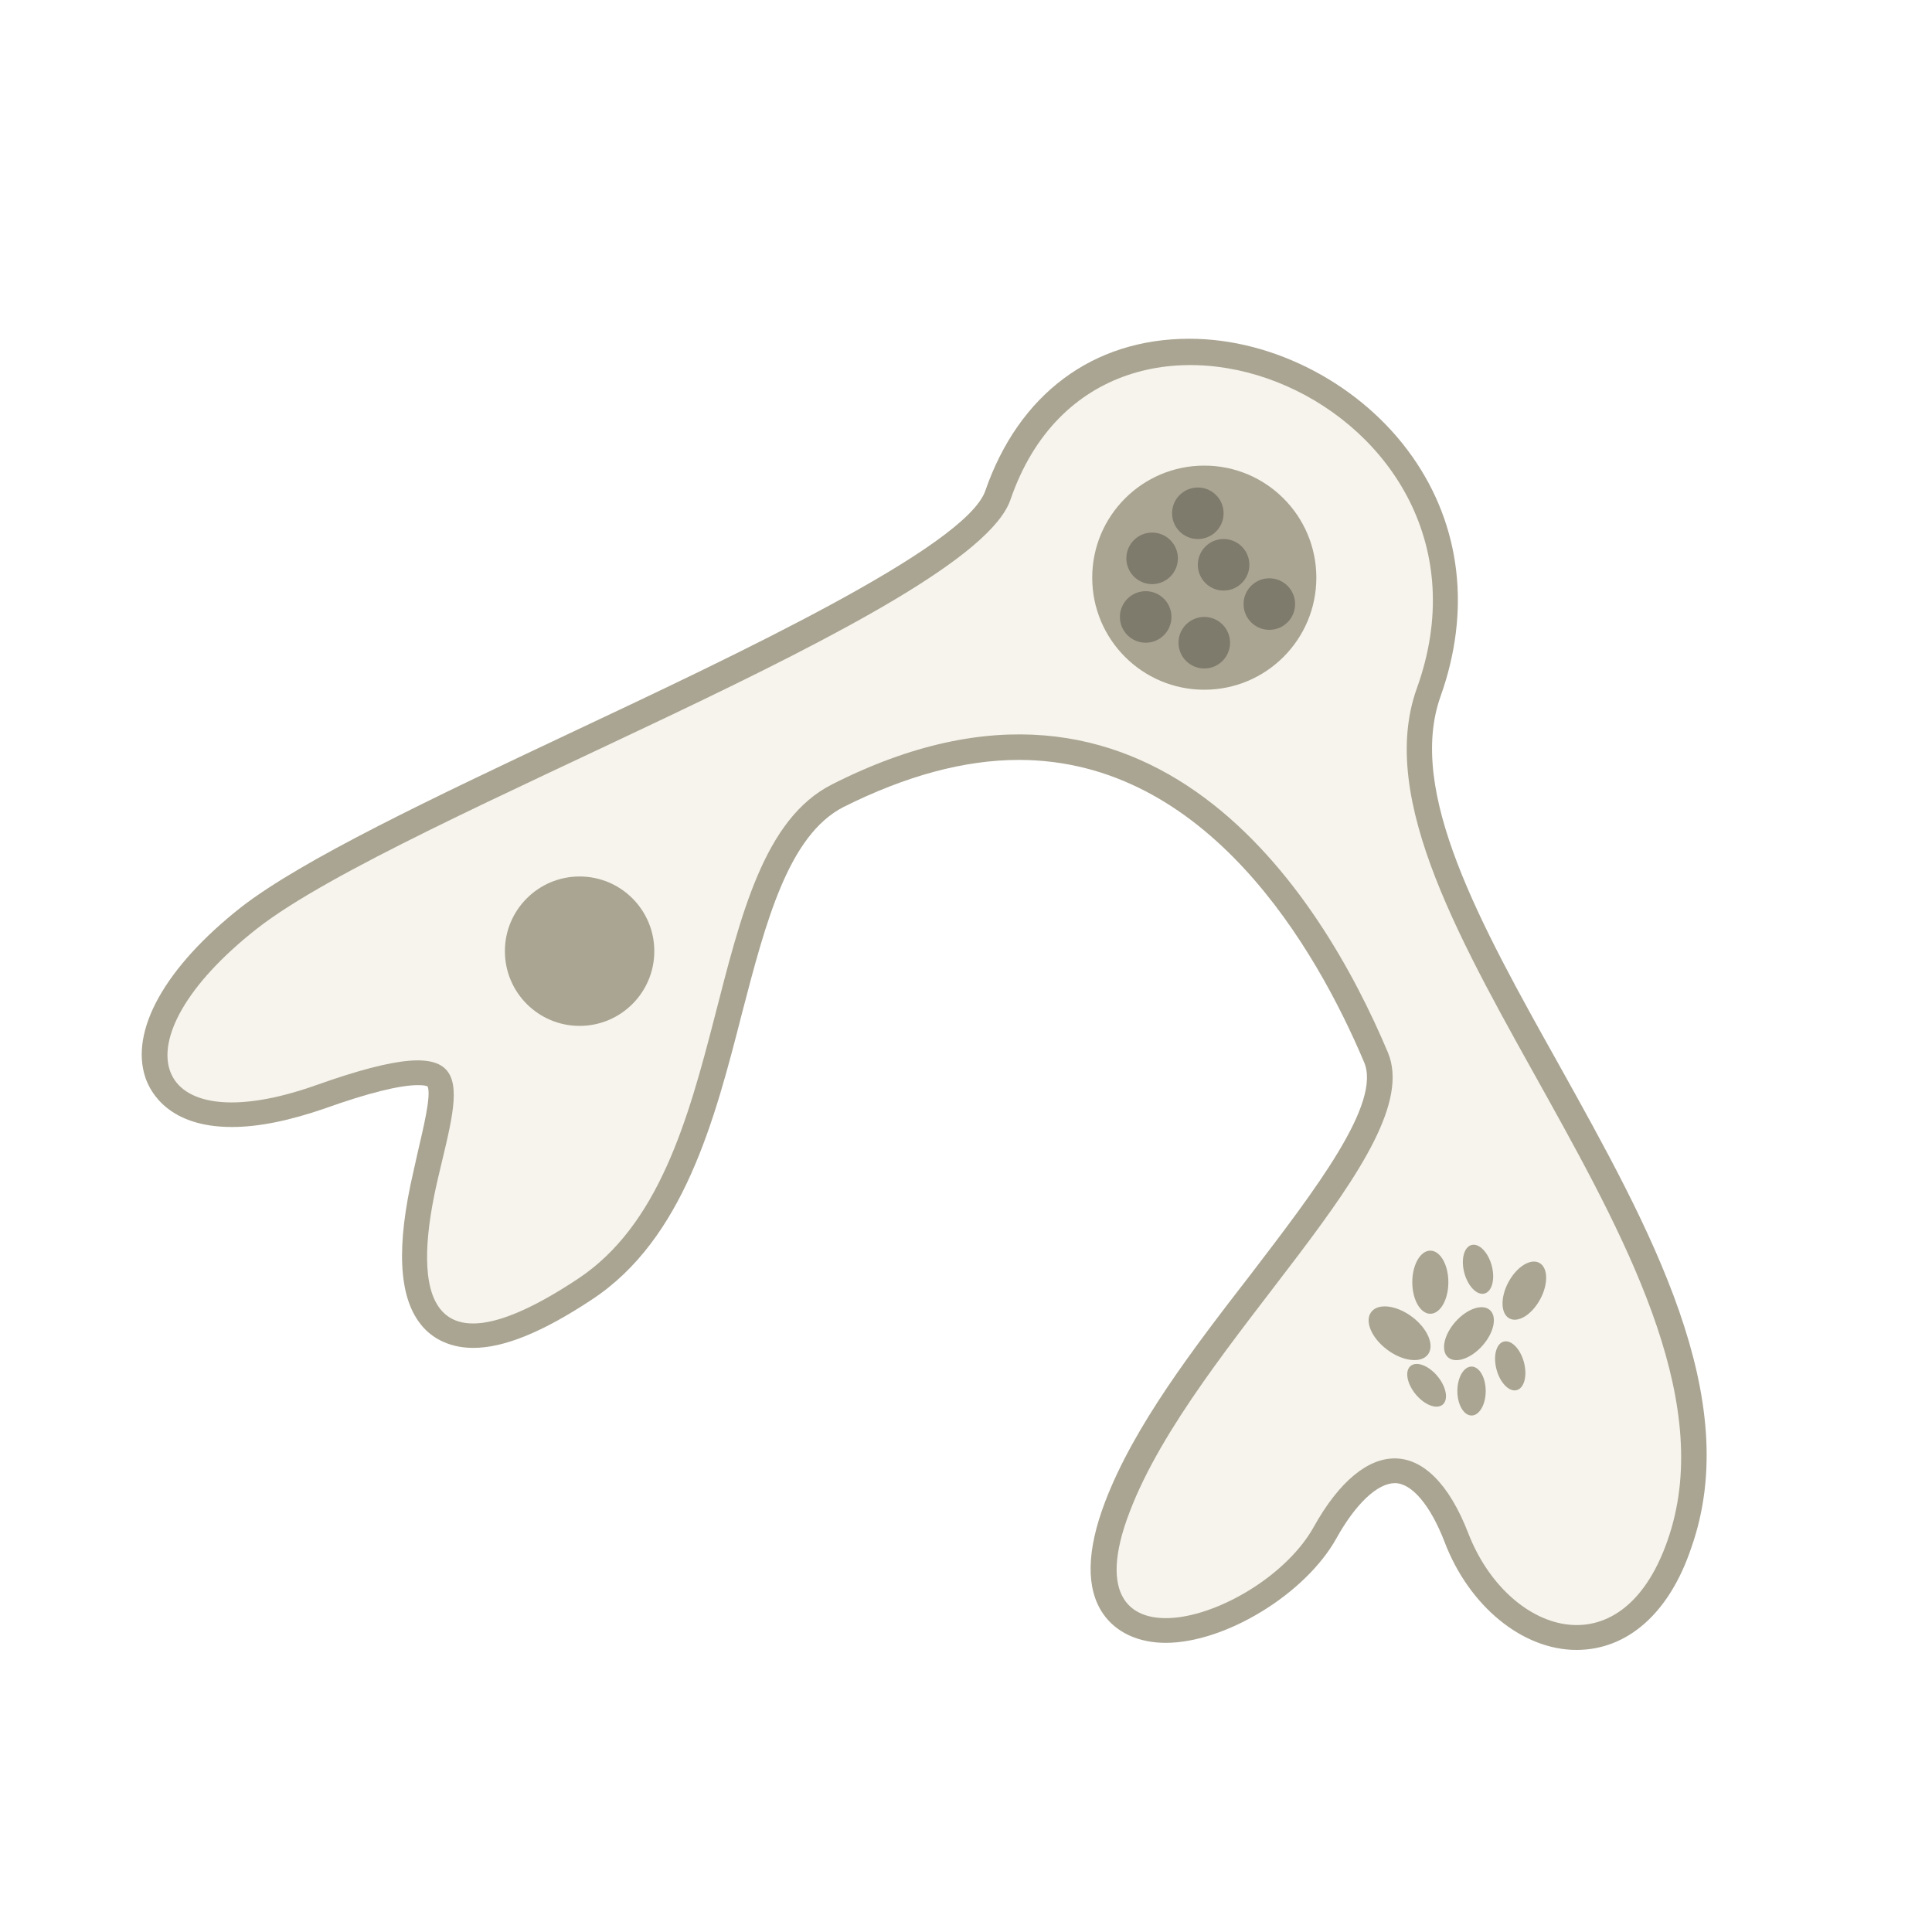
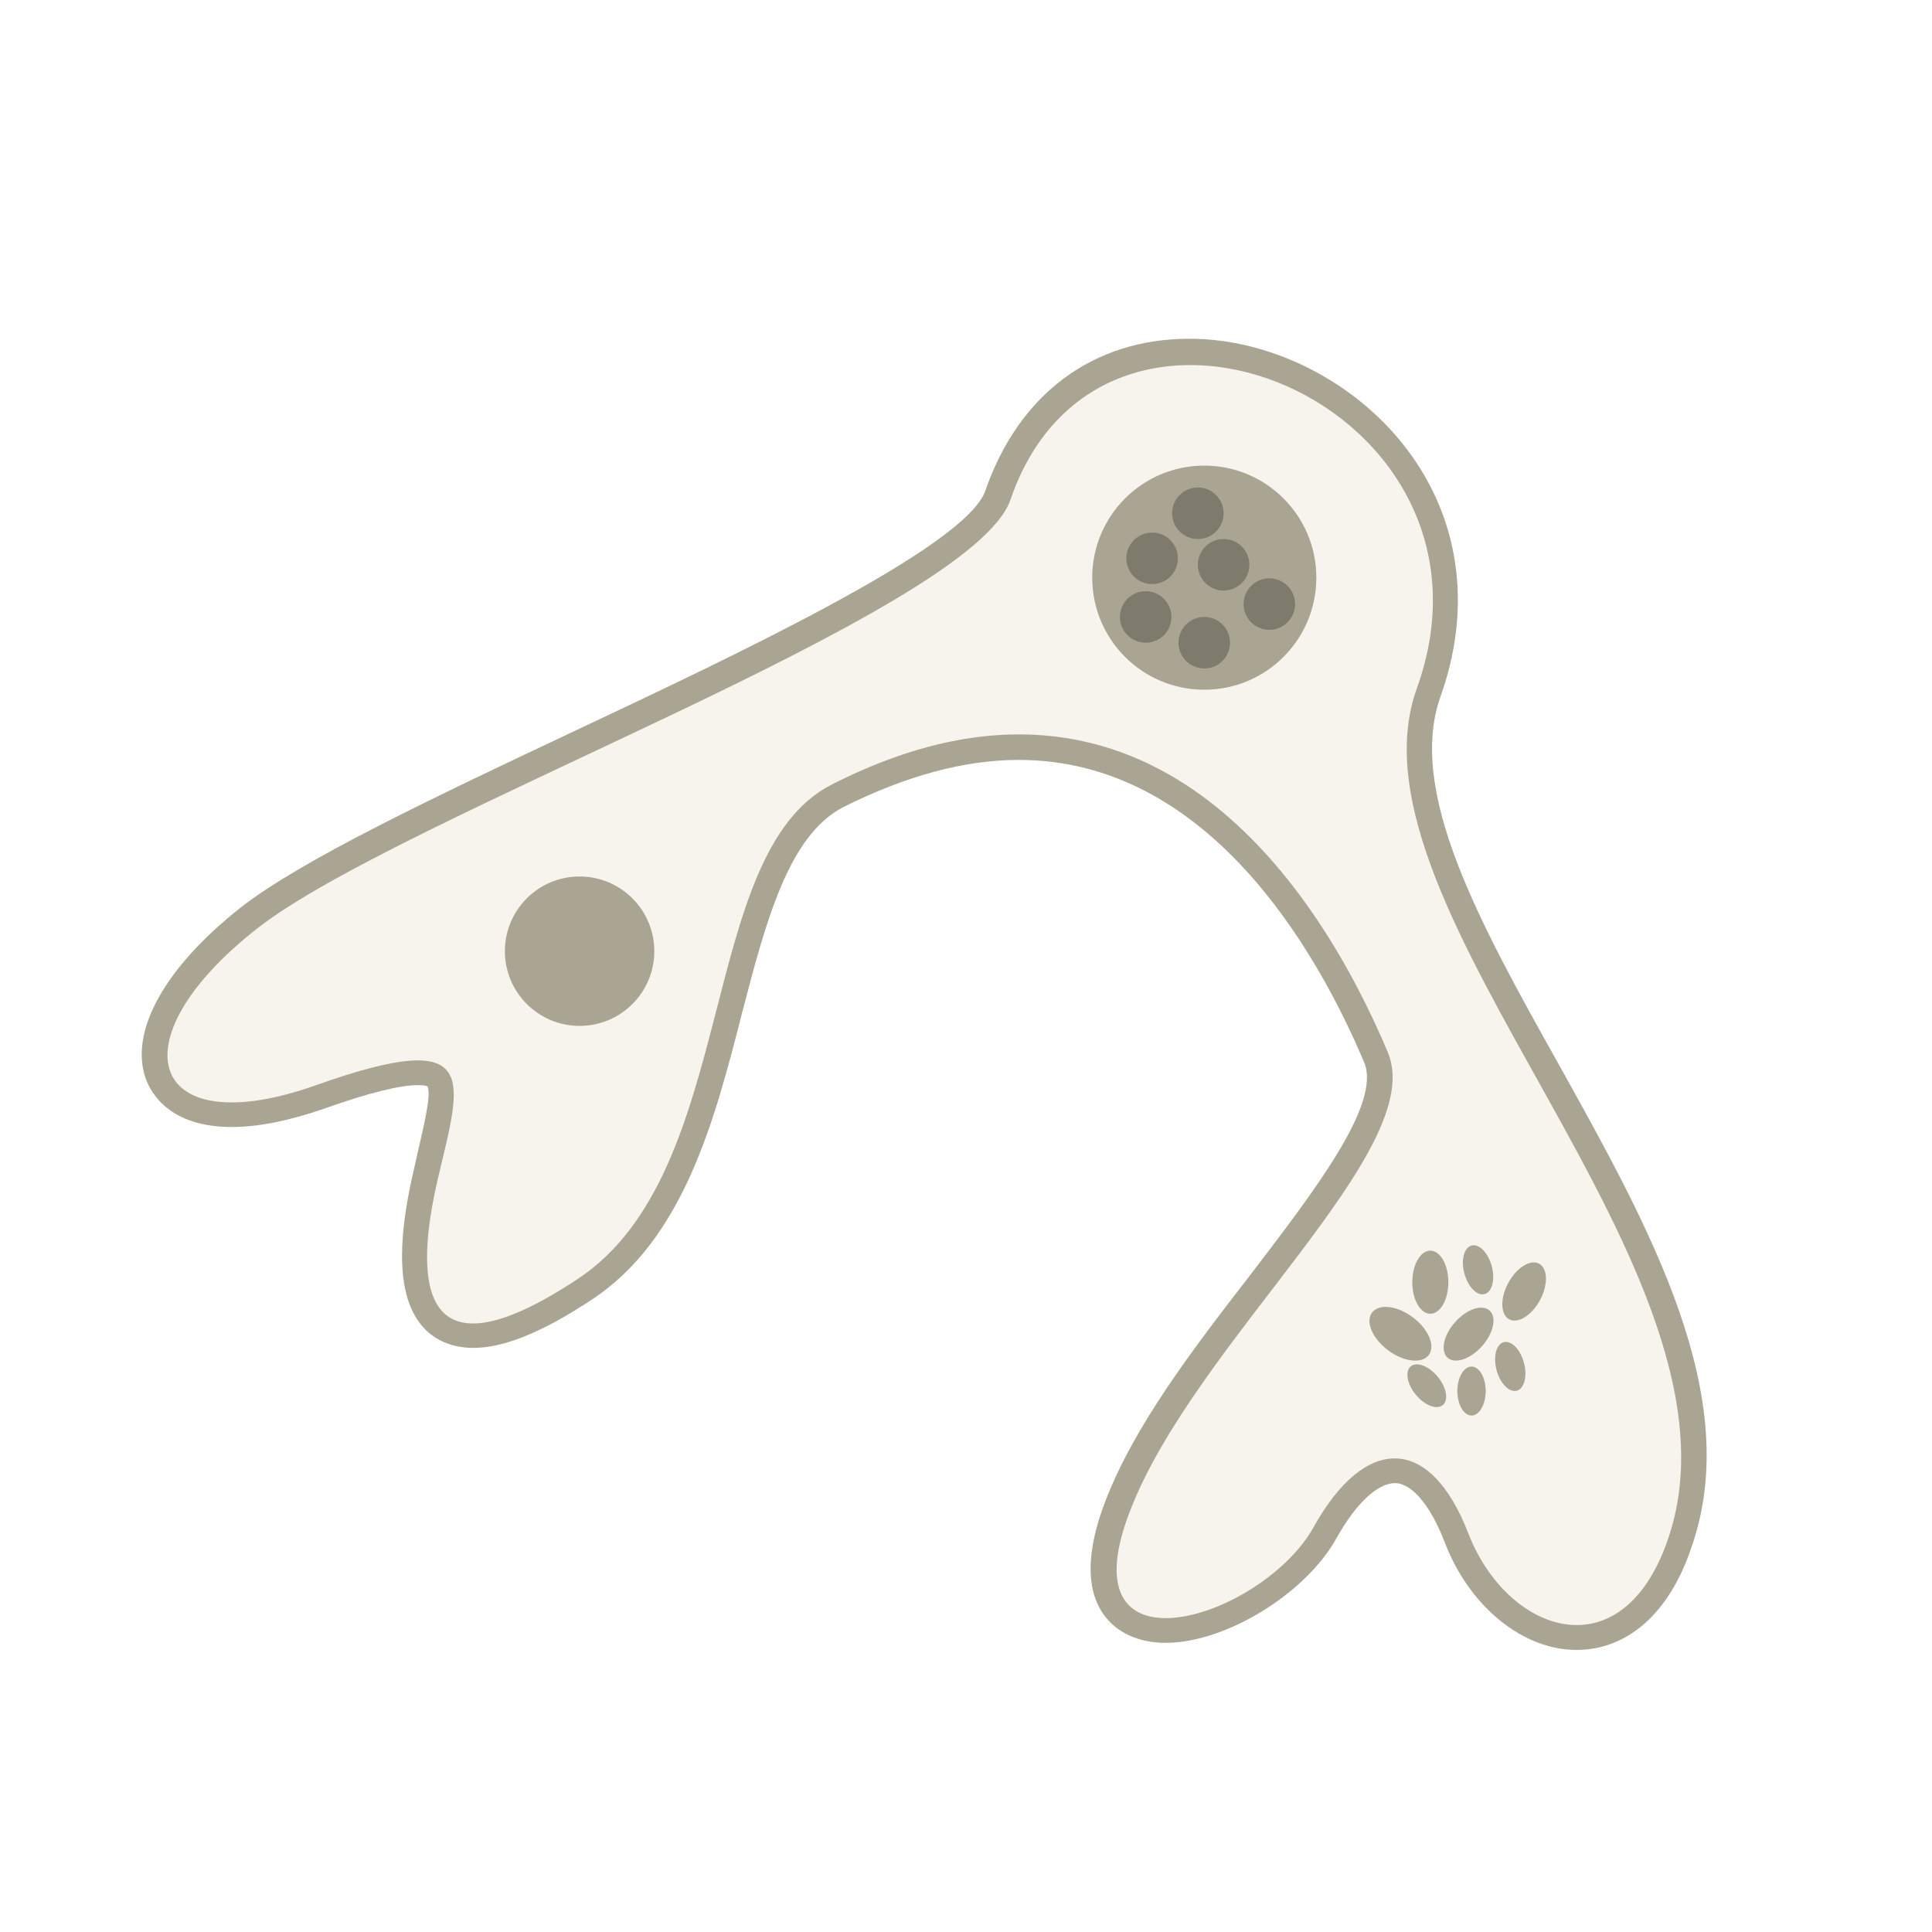
- <svg xmlns="http://www.w3.org/2000/svg" version="1.1" id="Layer_1" x="0px" y="0px" width="300px" height="300px" viewBox="0 0 300 300" style="enable-background:new 0 0 300 300;" xml:space="preserve">
-   <style type="text/css">
- 	.st0{fill:#AAA592;}
- 	.st1{fill:#F6F4EC;}
- 	.st2{fill:#7E7A6C;}
- </style>
-   <path class="st0" d="M244.8,256.2c-8.4,0-16.7-6.8-20.5-16.8c-2.2-5.7-5.1-9.1-7.7-9.1c-2.7,0-6.1,3.2-9.1,8.6  c-4.8,8.6-17.2,16.2-26.5,16.2c-4.2,0-7.7-1.6-9.7-4.5c-2.7-3.9-2.6-9.8,0.3-17.4c4.5-11.8,13.7-23.8,22.6-35.3  c10-13.1,20.4-26.6,17.6-33c-7.4-17.5-24.3-46.9-53.6-46.9c-8.5,0-17.6,2.5-27.2,7.3c-8.6,4.4-12.1,17.9-15.8,32.1  c-4.2,16.4-9,35-23.3,44.4c-7.7,5.1-13.7,7.5-18.4,7.5c-4.3,0-6.9-2-8.2-3.7c-3.4-4.3-3.8-12.1-1.1-23.7c0.2-0.9,0.4-1.8,0.6-2.7  c0.9-3.9,2.2-9.1,1.6-10.5c-0.2-0.1-0.6-0.2-1.5-0.2c-2.8,0-7.7,1.2-14.4,3.6c-5.5,1.9-10.3,2.9-14.5,2.9c-9.7,0-12.6-5.3-13.4-7.6  c-2.5-7.3,3-17.2,14.8-26.5c9.5-7.4,29.8-17,51.2-27.1c25.9-12.2,61.4-28.9,64.4-37.6c5.2-15,16.7-23.6,31.7-23.6  c13.2,0,26.8,7.2,34.6,18.3c7.6,10.8,9.1,24,4.4,37.2c-5.3,14.8,6.1,35.3,18.3,57.1c14.2,25.5,28.9,51.8,20.6,75.2  C259.2,250.5,252.7,256.2,244.8,256.2C244.8,256.2,244.8,256.2,244.8,256.2z" />
-   <path class="st1" d="M156.9,77.6c-6,17.5-94.7,49.1-117,66.6c-22.3,17.5-16.7,33.5,9.2,24.3c25.9-9.2,22.5-0.9,18.9,14.5  c-3.6,15.4-3.5,32.3,21.7,15.6c25.2-16.6,18.3-66.1,39.5-76.8c49.6-25.2,75.9,16.9,86.3,41.6c6.4,15.1-30.1,45.1-40.1,71.4  c-10.1,26.3,20.7,16.5,28.6,2.3c7.9-14.2,18-14.5,24,1c6,15.5,23.7,21.7,30.9,1.2c14.7-41.5-51.3-97.8-38.9-132.4  C235.9,62.8,171.3,35.6,156.9,77.6z" />
+ <svg xmlns="http://www.w3.org/2000/svg" width="300" height="300" viewBox="0 0 300 300">
+   <style type="text/css">.st0{fill:#AAA592;} .st1{fill:#F6F4EC;} .st2{fill:#7E7A6C;}</style>
+   <path class="st0" d="M244.8 256.2c-8.4 0-16.7-6.8-20.5-16.8-2.2-5.7-5.1-9.1-7.7-9.1-2.7 0-6.1 3.2-9.1 8.6-4.8 8.6-17.2 16.2-26.5 16.2-4.2 0-7.7-1.6-9.7-4.5-2.7-3.9-2.6-9.8.3-17.4 4.5-11.8 13.7-23.8 22.6-35.3 10-13.1 20.4-26.6 17.6-33-7.4-17.5-24.3-46.9-53.6-46.9-8.5 0-17.6 2.5-27.2 7.3-8.6 4.4-12.1 17.9-15.8 32.1-4.2 16.4-9 35-23.3 44.4-7.7 5.1-13.7 7.5-18.4 7.5-4.3 0-6.9-2-8.2-3.7-3.4-4.3-3.8-12.1-1.1-23.7l.6-2.7c.9-3.9 2.2-9.1 1.6-10.5-.2-.1-.6-.2-1.5-.2-2.8 0-7.7 1.2-14.4 3.6-5.5 1.9-10.3 2.9-14.5 2.9-9.7 0-12.6-5.3-13.4-7.6-2.5-7.3 3-17.2 14.8-26.5 9.5-7.4 29.8-17 51.2-27.1 25.9-12.2 61.4-28.9 64.4-37.6 5.2-15 16.7-23.6 31.7-23.6 13.2 0 26.8 7.2 34.6 18.3 7.6 10.8 9.1 24 4.4 37.2-5.3 14.8 6.1 35.3 18.3 57.1 14.2 25.5 28.9 51.8 20.6 75.2-3.4 10.1-9.9 15.8-17.8 15.8z" />
+   <path class="st1" d="M156.9 77.6c-6 17.5-94.7 49.1-117 66.6-22.3 17.5-16.7 33.5 9.2 24.3s22.5-.9 18.9 14.5c-3.6 15.4-3.5 32.3 21.7 15.6 25.2-16.6 18.3-66.1 39.5-76.8 49.6-25.2 75.9 16.9 86.3 41.6 6.4 15.1-30.1 45.1-40.1 71.4-10.1 26.3 20.7 16.5 28.6 2.3 7.9-14.2 18-14.5 24 1s23.7 21.7 30.9 1.2c14.7-41.5-51.3-97.8-38.9-132.4 15.9-44.1-48.7-71.3-63.1-29.3z" />
  <circle class="st0" cx="90" cy="147.7" r="11.6" />
-   <g>
-     <circle class="st0" cx="187" cy="89.7" r="17.4" />
-     <circle class="st2" cx="186" cy="79.7" r="4" />
-     <circle class="st2" cx="190" cy="87.7" r="4" />
-     <circle class="st2" cx="197.1" cy="93.8" r="4" />
-     <circle class="st2" cx="187" cy="99.8" r="4" />
-     <circle class="st2" cx="177.9" cy="95.8" r="4" />
-     <circle class="st2" cx="178.9" cy="86.7" r="4" />
-   </g>
-   <g>
-     <ellipse class="st0" cx="222.1" cy="199.1" rx="2.8" ry="4.9" />
-     <ellipse class="st0" cx="228.5" cy="216" rx="2.2" ry="3.8" />
-     <ellipse transform="matrix(0.9658 -0.2592 0.2592 0.9658 -43.2328 66.2182)" class="st0" cx="229.5" cy="197.1" rx="2.2" ry="3.9" />
-     <ellipse transform="matrix(0.9658 -0.2592 0.2592 0.9658 -46.9493 68.0264)" class="st0" cx="234.5" cy="212.1" rx="2.2" ry="3.9" />
-     <ellipse transform="matrix(0.7708 -0.6371 0.6371 0.7708 -86.2477 190.4273)" class="st0" cx="221.5" cy="215.1" rx="2.2" ry="3.9" />
-     <ellipse transform="matrix(0.5975 -0.8019 0.8019 0.5975 -78.5032 257.5952)" class="st0" cx="217.3" cy="207" rx="3.2" ry="5.5" />
-     <ellipse transform="matrix(0.8808 0.4736 -0.4736 0.8808 123.1237 -88.2038)" class="st0" cx="236.7" cy="200.4" rx="2.8" ry="4.9" />
-     <ellipse transform="matrix(0.748 0.6637 -0.6637 0.748 194.9328 -99.2075)" class="st0" cx="228.1" cy="207.1" rx="2.8" ry="4.9" />
-   </g>
+   <circle class="st0" cx="187" cy="89.7" r="17.4" />
+   <circle class="st2" cx="186" cy="79.7" r="4" />
+   <circle class="st2" cx="190" cy="87.7" r="4" />
+   <circle class="st2" cx="197.1" cy="93.8" r="4" />
+   <circle class="st2" cx="187" cy="99.8" r="4" />
+   <circle class="st2" cx="177.9" cy="95.8" r="4" />
+   <circle class="st2" cx="178.9" cy="86.7" r="4" />
+   <ellipse class="st0" cx="222.1" cy="199.1" rx="2.8" ry="4.9" />
+   <ellipse class="st0" cx="228.5" cy="216" rx="2.2" ry="3.8" />
+   <ellipse transform="matrix(.966 -.259 .259 .966 -43.233 66.218)" class="st0" cx="229.5" cy="197.1" rx="2.2" ry="3.9" />
+   <ellipse transform="matrix(.966 -.259 .259 .966 -46.949 68.026)" class="st0" cx="234.5" cy="212.1" rx="2.2" ry="3.9" />
+   <ellipse transform="matrix(.771 -.637 .637 .771 -86.248 190.427)" class="st0" cx="221.5" cy="215.1" rx="2.2" ry="3.9" />
+   <ellipse transform="matrix(.598 -.802 .802 .598 -78.503 257.595)" class="st0" cx="217.3" cy="207" rx="3.2" ry="5.5" />
+   <ellipse transform="matrix(.881 .474 -.474 .881 123.124 -88.204)" class="st0" cx="236.7" cy="200.4" rx="2.8" ry="4.9" />
+   <ellipse transform="matrix(.748 .664 -.664 .748 194.933 -99.207)" class="st0" cx="228.1" cy="207.1" rx="2.8" ry="4.9" />
</svg>
